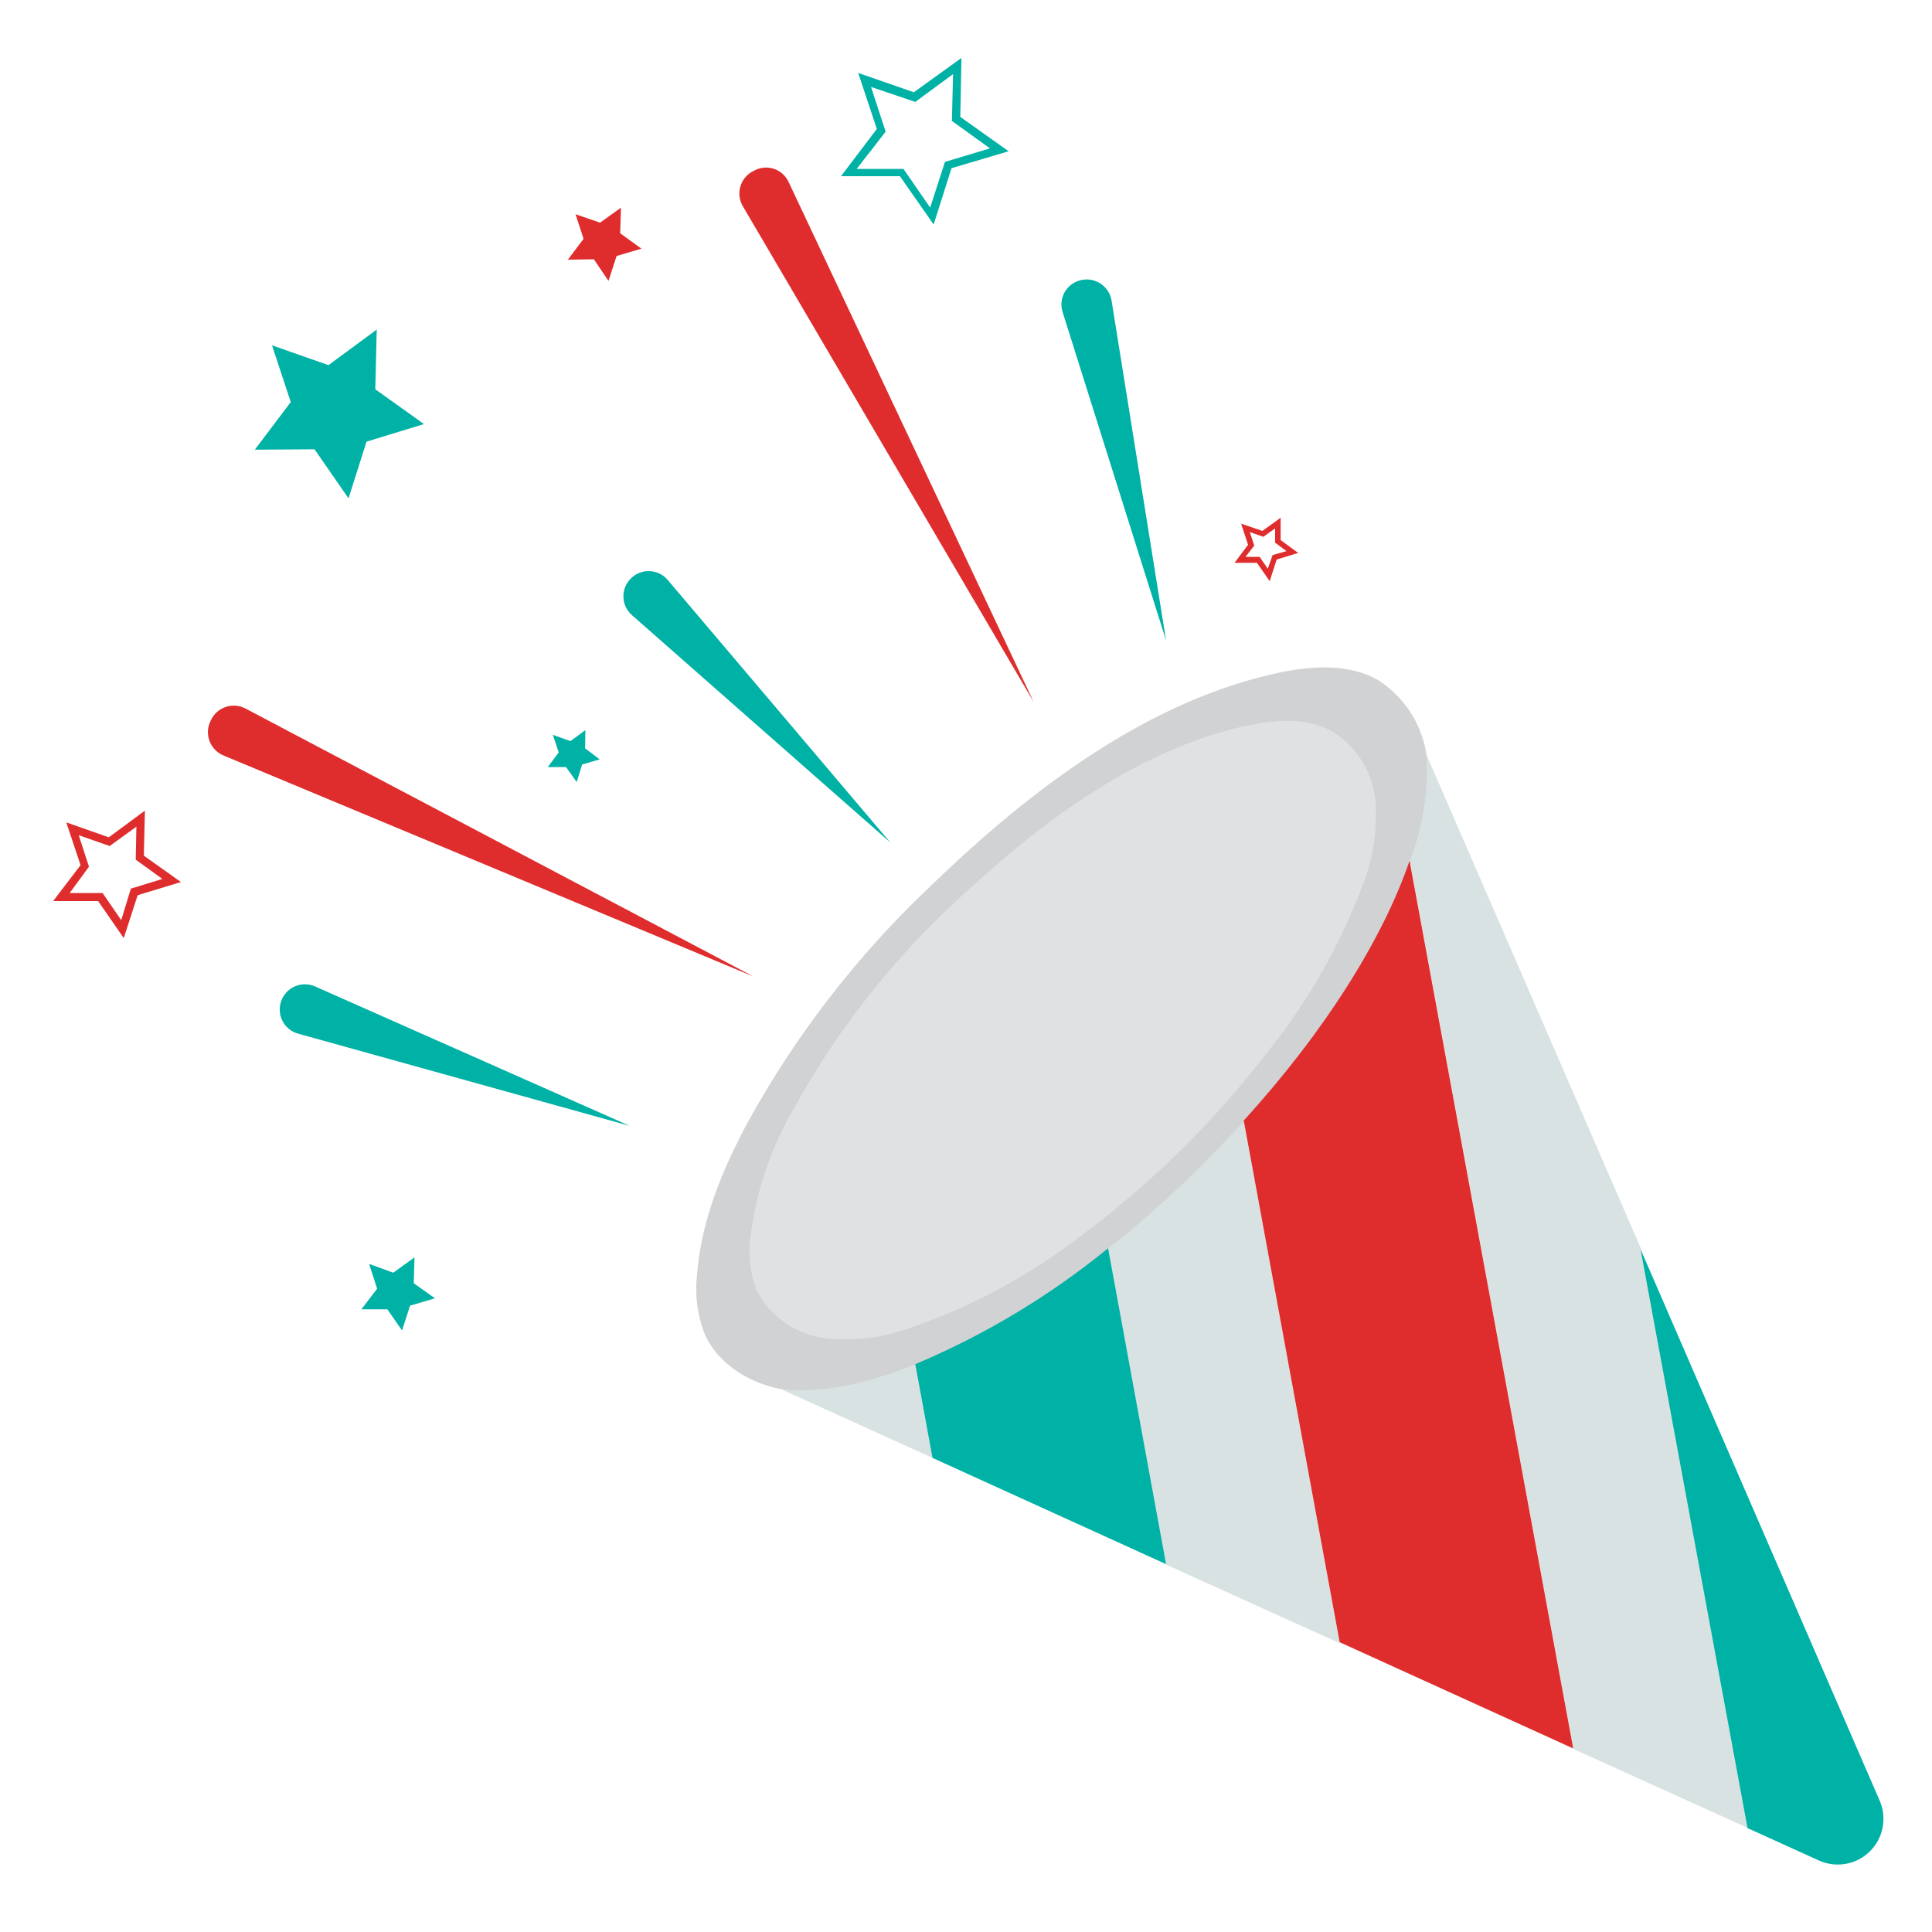
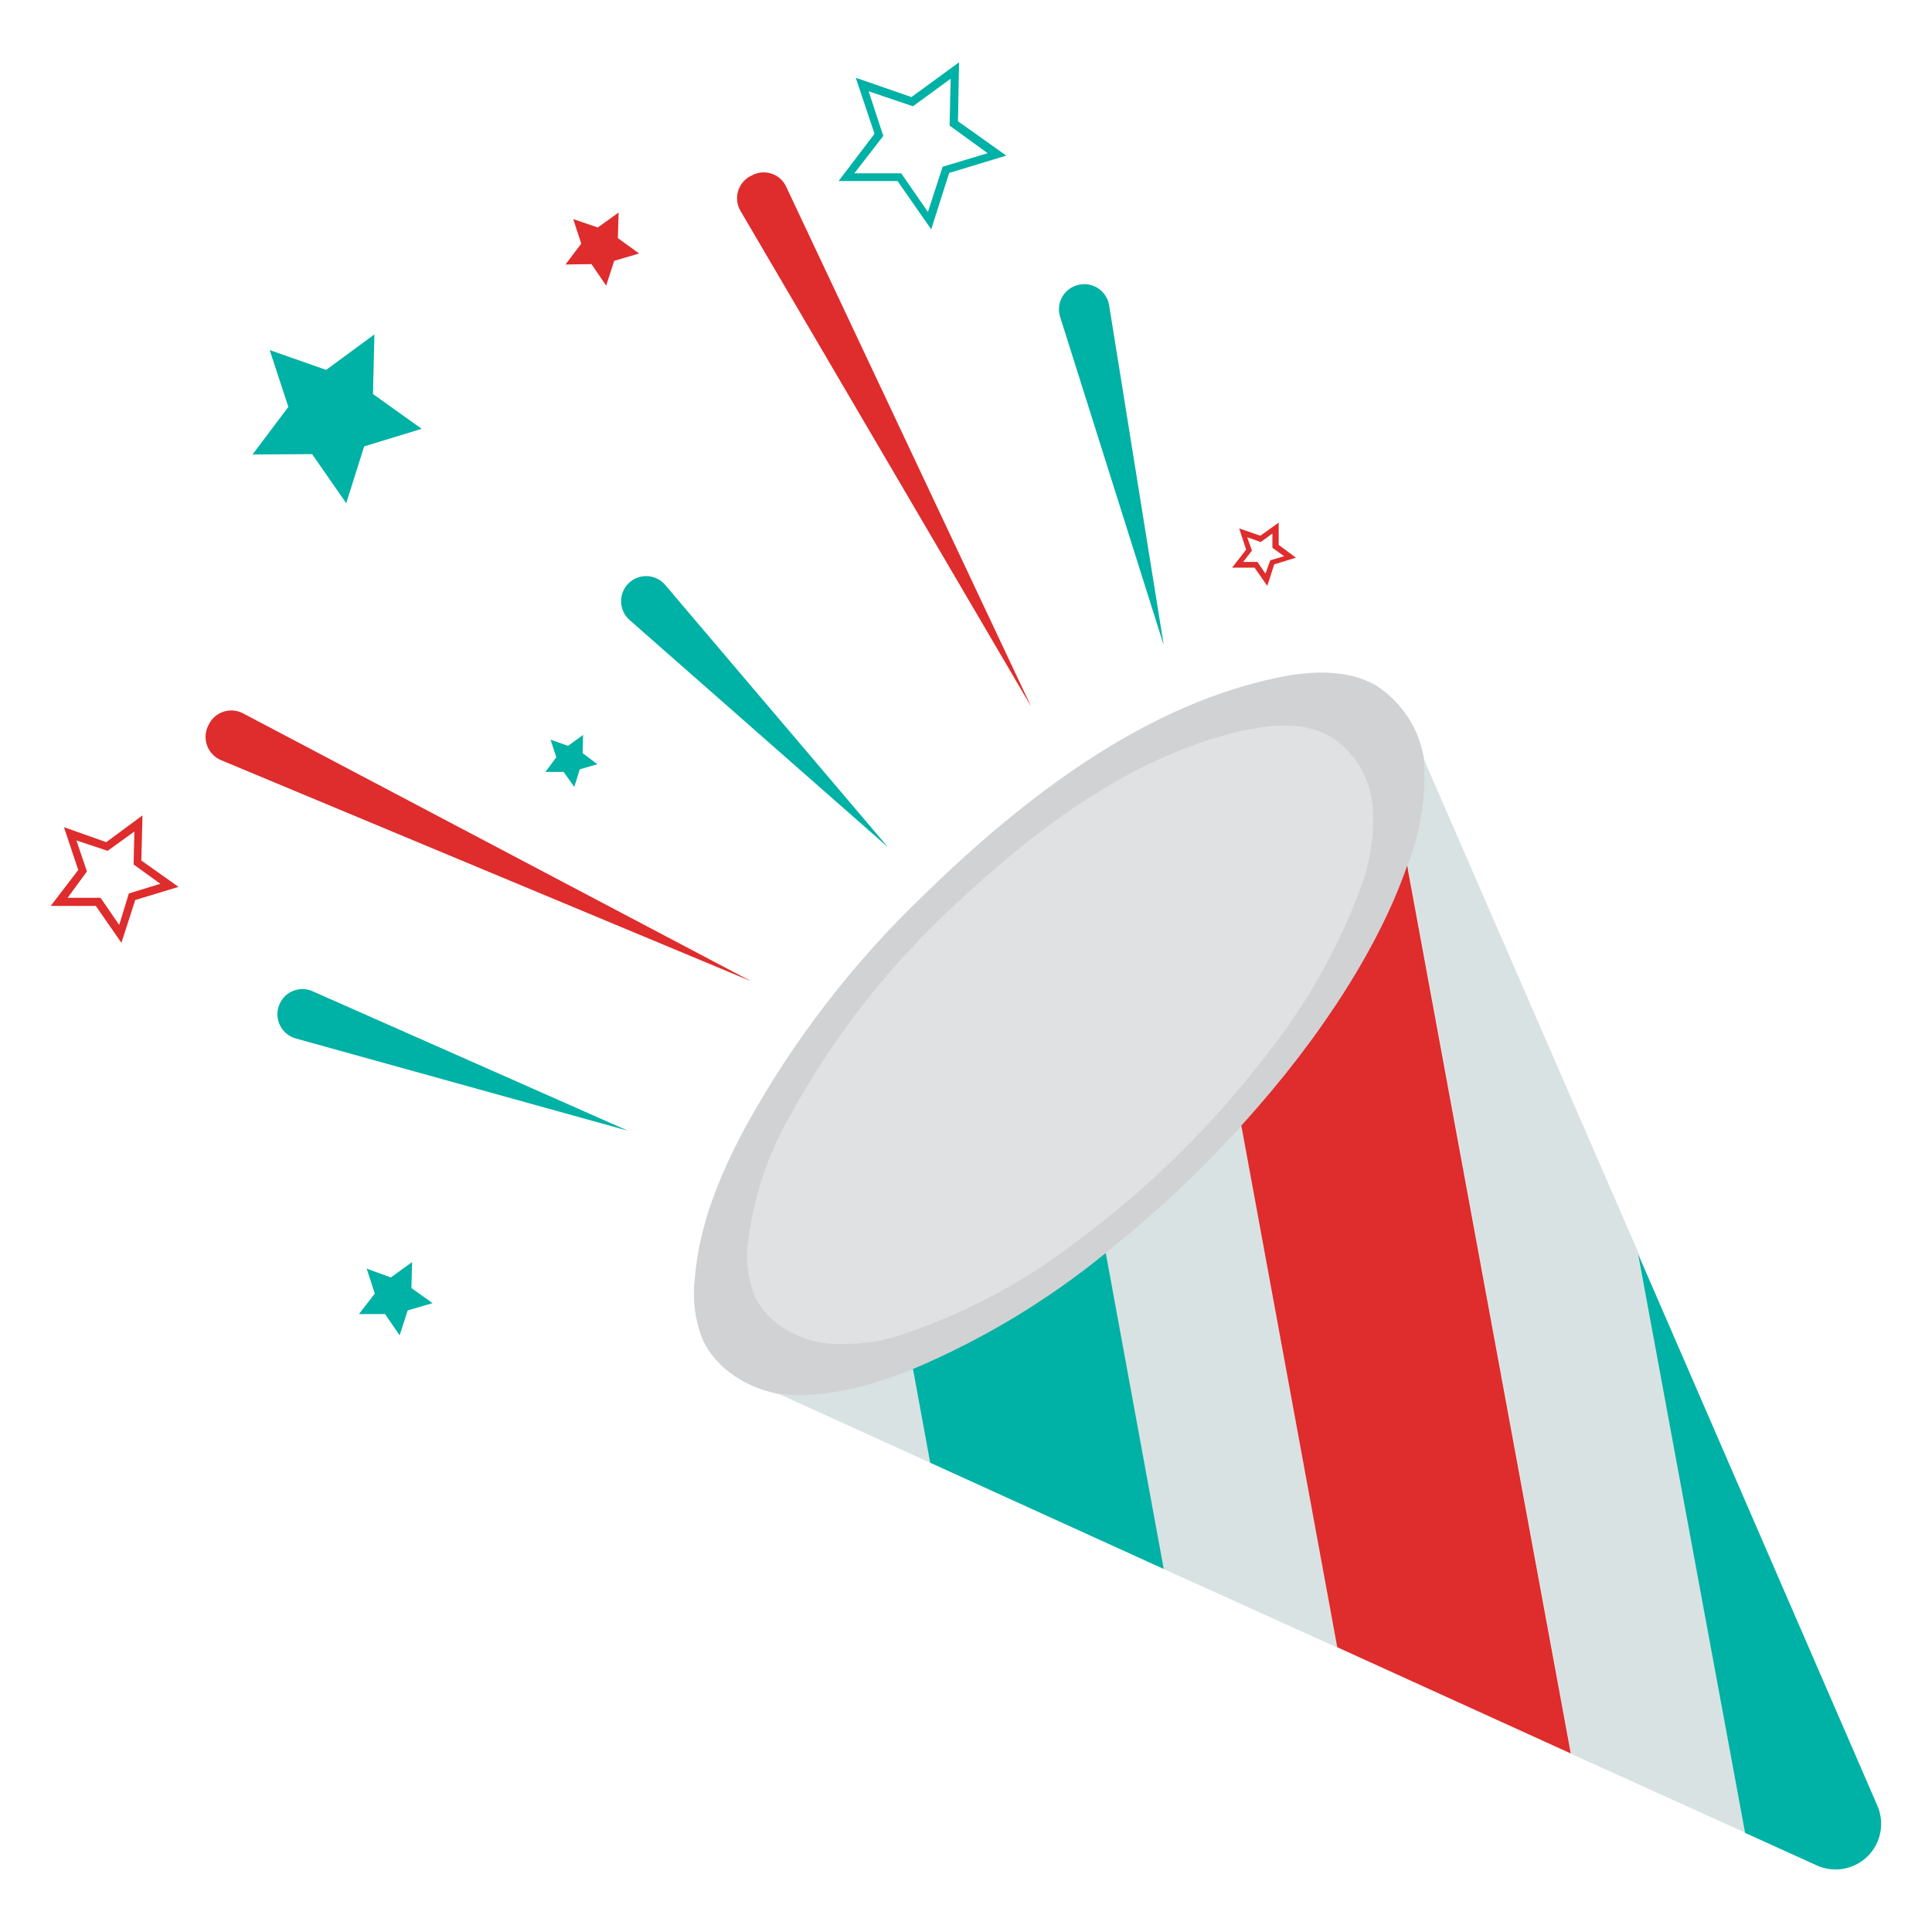
<svg xmlns="http://www.w3.org/2000/svg" id="レイヤー_1" data-name="レイヤー 1" viewBox="0 0 200 200">
  <defs>
    <style>.cls-1{fill:#d1d2d3;}.cls-2{fill:#e0e1e2;}.cls-3{fill:#d9e2e2;}.cls-4{fill:#00b1a5;}.cls-5{fill:#df2c2c;}</style>
  </defs>
-   <path id="_パス_" data-name="&lt;パス&gt;" class="cls-1" d="M95.81,92.22a100.1,100.1,0,0,0-18.38,23.91c-2.65,4.93-4.85,10.23-5.27,15.81a12.91,12.91,0,0,0,.76,6.1c1.4,3.22,4.82,5.27,8.3,5.83a22.41,22.41,0,0,0,10.42-1.28c7.43-2.39,14.22-6.45,20.47-11.07A115.4,115.4,0,0,0,134.92,109a72,72,0,0,0,11.22-19.82,23.9,23.9,0,0,0,1.63-10.15,11.15,11.15,0,0,0-5.08-8.61c-3-1.74-6.86-1.51-10.27-.79C119.27,72.43,107.6,81.11,98,90.13,97.25,90.85,96.53,91.54,95.81,92.22Z" />
-   <path id="_パス_2" data-name="&lt;パス&gt;" class="cls-2" d="M97.9,94.3a85.09,85.09,0,0,0-15.73,20.47,34.67,34.67,0,0,0-4.51,13.53,11.15,11.15,0,0,0,.64,5.23,9.31,9.31,0,0,0,7.09,5,19.28,19.28,0,0,0,8.91-1.1A61.45,61.45,0,0,0,111.81,128a98.69,98.69,0,0,0,19.51-19.22A63.13,63.13,0,0,0,141,91.8a19.93,19.93,0,0,0,1.4-8.68A9.49,9.49,0,0,0,138,75.77c-2.61-1.52-5.83-1.29-8.79-.68C118,77.48,108,84.9,99.72,92.6,99.11,93.13,98.5,93.73,97.9,94.3Z" />
-   <path id="_パス_3" data-name="&lt;パス&gt;" class="cls-3" d="M124.05,121a111.47,111.47,0,0,1-9.36,8.26l6,32.7,18,8.15-9.93-54C127.27,117.69,125.72,119.32,124.05,121Z" />
-   <path id="_パス_4" data-name="&lt;パス&gt;" class="cls-3" d="M80.84,143.8l15.69,7.12-1.78-9.7C89.45,143.38,84.67,144.29,80.84,143.8Z" />
-   <path id="_パス_5" data-name="&lt;パス&gt;" class="cls-3" d="M147.66,78.12a25.85,25.85,0,0,1-1.71,11l16.94,91.94,18,8.15-11-59.92Z" />
-   <path id="_パス_6" data-name="&lt;パス&gt;" class="cls-4" d="M94.75,141.22l1.78,9.7,24.18,11-6-32.7A81.74,81.74,0,0,1,94.75,141.22Z" />
-   <path id="_パス_7" data-name="&lt;パス&gt;" class="cls-5" d="M128.75,116l9.93,54,24.18,11L145.92,89.11C143.15,97.18,137.16,106.77,128.75,116Z" />
-   <path id="_パス_8" data-name="&lt;パス&gt;" class="cls-4" d="M194.58,186.4l-24.75-57.08,11.07,59.92,7.42,3.37A4.73,4.73,0,0,0,194.58,186.4Z" />
-   <path id="_パス_9" data-name="&lt;パス&gt;" class="cls-4" d="M69.09,60,92.17,87.22,65.42,63.68a2.59,2.59,0,0,1-.12-3.79h0A2.59,2.59,0,0,1,69.09,60Z" />
-   <path id="_パス_10" data-name="&lt;パス&gt;" class="cls-4" d="M32.6,102.11l32.59,14.44L30.85,107a2.59,2.59,0,0,1-1.74-3.37h0A2.6,2.6,0,0,1,32.6,102.11Z" />
-   <path id="_パス_11" data-name="&lt;パス&gt;" class="cls-4" d="M115.07,31.12l5.64,35.18L110,32.3a2.58,2.58,0,0,1,1.89-3.3h0A2.61,2.61,0,0,1,115.07,31.12Z" />
-   <path id="_パス_12" data-name="&lt;パス&gt;" class="cls-5" d="M81.64,18.85,107,72.66,76.9,21.35a2.59,2.59,0,0,1,1-3.6l.16-.08A2.56,2.56,0,0,1,81.64,18.85Z" />
-   <path id="_パス_13" data-name="&lt;パス&gt;" class="cls-5" d="M25.4,73.34,78,101.09,23.12,78.2a2.61,2.61,0,0,1-1.36-3.49l.07-.15A2.61,2.61,0,0,1,25.4,73.34Z" />
-   <polygon id="_パス_14" data-name="&lt;パス&gt;" class="cls-4" points="28.16 35.75 34 37.8 39 34.12 38.85 40.3 43.89 43.9 37.94 45.72 36.08 51.59 32.56 46.51 26.38 46.55 30.1 41.62 28.16 35.75" />
-   <polygon id="_パス_15" data-name="&lt;パス&gt;" class="cls-4" points="38.21 130.84 40.71 131.75 42.91 130.16 42.83 132.84 45.03 134.4 42.45 135.16 41.62 137.73 40.1 135.54 37.41 135.54 39.04 133.41 38.21 130.84" />
-   <polygon id="_パス_16" data-name="&lt;パス&gt;" class="cls-5" points="59.58 22.18 62.12 23.05 64.28 21.5 64.2 24.15 66.4 25.74 63.83 26.5 62.99 29.08 61.48 26.84 58.79 26.88 60.41 24.72 59.58 22.18" />
-   <path class="cls-5" d="M18.73,91.31l-4.48,1.36-1.44,4.44-2.65-3.83H5.5l2.84-3.72L6.86,85.13l4.4,1.55L15,83.92l-.11,4.66ZM7.21,92.45h3.41l1.93,2.8,1-3.26,3.26-1-2.76-2,.07-3.41-2.77,2L8.15,86.46l1.06,3.26Z" />
-   <path class="cls-4" d="M96.65,23.24l-3.49-5-6.1,0,3.71-4.89-1.93-5.8,5.76,2L99.53,6l-.12,6.1,5,3.56L98.5,17.41Zm1.17-6.48,4.66-1.4-3.94-2.84.12-4.85-3.91,2.88L90.17,9l1.51,4.63-3,3.86,4.85,0,2.76,4Z" />
-   <polygon id="_パス_17" data-name="&lt;パス&gt;" class="cls-4" points="57.23 76.07 59.05 76.72 60.6 75.58 60.57 77.47 62.08 78.61 60.26 79.14 59.7 80.96 58.6 79.41 56.7 79.41 57.84 77.89 57.23 76.07" />
-   <path class="cls-5" d="M134.39,57.24l-2.23.68-.72,2.24-1.33-1.9H127.8l1.4-1.86-.72-2.19,2.2.75,1.89-1.36,0,2.31Zm-2.65.22,1.44-.41L132,56.18l0-1.48-1.22.87-1.4-.49.46,1.4-.91,1.17h1.47l.84,1.22Z" />
+   <path id="_パス_" data-name="&lt;パス&gt;" class="cls-1" d="M95.57,92.71a99.7,99.7,0,0,0-18.38,23.92c-2.66,4.93-4.85,10.23-5.27,15.8a12.76,12.76,0,0,0,.76,6.1c1.4,3.23,4.81,5.27,8.3,5.84a22.31,22.31,0,0,0,10.42-1.29A71.94,71.94,0,0,0,111.86,132a115.45,115.45,0,0,0,22.82-22.48A72.3,72.3,0,0,0,145.9,89.72a24.1,24.1,0,0,0,1.63-10.16,11.14,11.14,0,0,0-5.08-8.6c-3-1.74-6.86-1.52-10.27-.8C119,72.93,107.35,81.61,97.73,90.63,97,91.35,96.29,92,95.57,92.71Z" />
+   <path id="_パス_2" data-name="&lt;パス&gt;" class="cls-2" d="M97.65,94.8a85.29,85.29,0,0,0-15.73,20.46,34.78,34.78,0,0,0-4.51,13.53,11.14,11.14,0,0,0,.65,5.23c1.21,2.77,4.13,4.51,7.09,5a19.37,19.37,0,0,0,8.9-1.1,61.35,61.35,0,0,0,17.51-9.48,98.42,98.42,0,0,0,19.52-19.21,63.13,63.13,0,0,0,9.63-16.94,20.25,20.25,0,0,0,1.4-8.68,9.48,9.48,0,0,0-4.36-7.35c-2.62-1.52-5.84-1.29-8.79-.69C117.7,78,107.73,85.4,99.47,93.09,98.86,93.62,98.26,94.23,97.65,94.8Z" />
+   <path id="_パス_3" data-name="&lt;パス&gt;" class="cls-3" d="M123.8,121.44a108.2,108.2,0,0,1-9.36,8.26l6,32.71,18,8.15-9.93-54C127,118.18,125.47,119.81,123.8,121.44Z" />
+   <path id="_パス_4" data-name="&lt;パス&gt;" class="cls-3" d="M80.6,144.29l15.69,7.13-1.78-9.7C89.2,143.88,84.43,144.79,80.6,144.29Z" />
+   <path id="_パス_5" data-name="&lt;パス&gt;" class="cls-3" d="M147.41,78.62a25.85,25.85,0,0,1-1.7,11l16.94,91.94,18,8.15-11-59.92Z" />
+   <path id="_パス_6" data-name="&lt;パス&gt;" class="cls-4" d="M94.51,141.72l1.78,9.7,24.18,11-6-32.71A82,82,0,0,1,94.51,141.72Z" />
+   <path id="_パス_7" data-name="&lt;パス&gt;" class="cls-5" d="M128.5,116.52l9.93,54,24.18,11L145.67,89.61C142.9,97.68,136.92,107.27,128.5,116.52Z" />
+   <path id="_パス_8" data-name="&lt;パス&gt;" class="cls-4" d="M194.33,186.89l-24.75-57.07,11.07,59.92,7.43,3.37A4.72,4.72,0,0,0,194.33,186.89Z" />
+   <path id="_パス_9" data-name="&lt;パス&gt;" class="cls-4" d="M68.85,60.54,91.93,87.71,65.17,64.18a2.6,2.6,0,0,1-.11-3.79h0A2.59,2.59,0,0,1,68.85,60.54Z" />
+   <path id="_パス_10" data-name="&lt;パス&gt;" class="cls-4" d="M32.35,102.61,65,117.05,30.61,107.5a2.6,2.6,0,0,1-1.74-3.38h0A2.58,2.58,0,0,1,32.35,102.61Z" />
+   <path id="_パス_11" data-name="&lt;パス&gt;" class="cls-4" d="M114.82,31.62l5.65,35.17-10.73-34a2.59,2.59,0,0,1,1.9-3.3h0A2.6,2.6,0,0,1,114.82,31.62Z" />
+   <path id="_パス_12" data-name="&lt;パス&gt;" class="cls-5" d="M81.39,19.34l25.36,53.82L76.66,21.84a2.59,2.59,0,0,1,1-3.6l.15-.07A2.56,2.56,0,0,1,81.39,19.34Z" />
+   <path id="_パス_13" data-name="&lt;パス&gt;" class="cls-5" d="M25.15,73.84l52.61,27.74L22.88,78.69a2.61,2.61,0,0,1-1.37-3.48l.08-.16A2.6,2.6,0,0,1,25.15,73.84Z" />
+   <polygon id="_パス_14" data-name="&lt;パス&gt;" class="cls-4" points="27.92 36.24 33.76 38.29 38.76 34.62 38.61 40.79 43.65 44.39 37.7 46.21 35.84 52.09 32.31 47.01 26.14 47.05 29.85 42.12 27.92 36.24" />
+   <polygon id="_パス_15" data-name="&lt;パス&gt;" class="cls-4" points="37.96 131.33 40.46 132.24 42.66 130.65 42.59 133.34 44.78 134.9 42.21 135.65 41.37 138.23 39.86 136.03 37.16 136.03 38.8 133.91 37.96 131.33" />
+   <polygon id="_パス_16" data-name="&lt;パス&gt;" class="cls-5" points="59.34 22.68 61.88 23.55 64.04 22 63.96 24.65 66.16 26.24 63.58 27 62.75 29.57 61.23 27.34 58.54 27.38 60.17 25.22 59.34 22.68" />
+   <path class="cls-5" d="M18.48,91.81,14,93.17,12.57,97.6,9.92,93.78H5.25L8.1,90.06,6.62,85.63,11,87.18l3.75-2.77-.12,4.67ZM7,92.94h3.41l1.93,2.81,1-3.26,3.26-1-2.77-2,.08-3.41-2.77,2L7.91,87,9,90.21Z" />
+   <path class="cls-4" d="M96.4,23.74l-3.49-5-6.1,0,3.72-4.89-1.94-5.8,5.76,2,4.93-3.6-.11,6.1,5,3.56L98.26,17.9Zm1.18-6.48,4.66-1.4L98.3,13l.11-4.85L94.51,11,89.92,9.45l1.52,4.62-3,3.87,4.85,0,2.77,4Z" />
+   <polygon id="_パス_17" data-name="&lt;パス&gt;" class="cls-4" points="56.99 76.57 58.81 77.21 60.36 76.08 60.32 77.97 61.84 79.11 60.02 79.64 59.45 81.46 58.35 79.91 56.46 79.91 57.59 78.39 56.99 76.57" />
+   <path class="cls-5" d="M134.15,57.73l-2.24.69-.72,2.23-1.32-1.89h-2.32L129,56.9l-.72-2.2,2.19.76,1.9-1.36,0,2.31ZM131.5,58l1.44-.42-1.22-.87,0-1.48-1.21.88-1.4-.5L129.6,57l-.91,1.17h1.48l.83,1.21Z" />
</svg>
